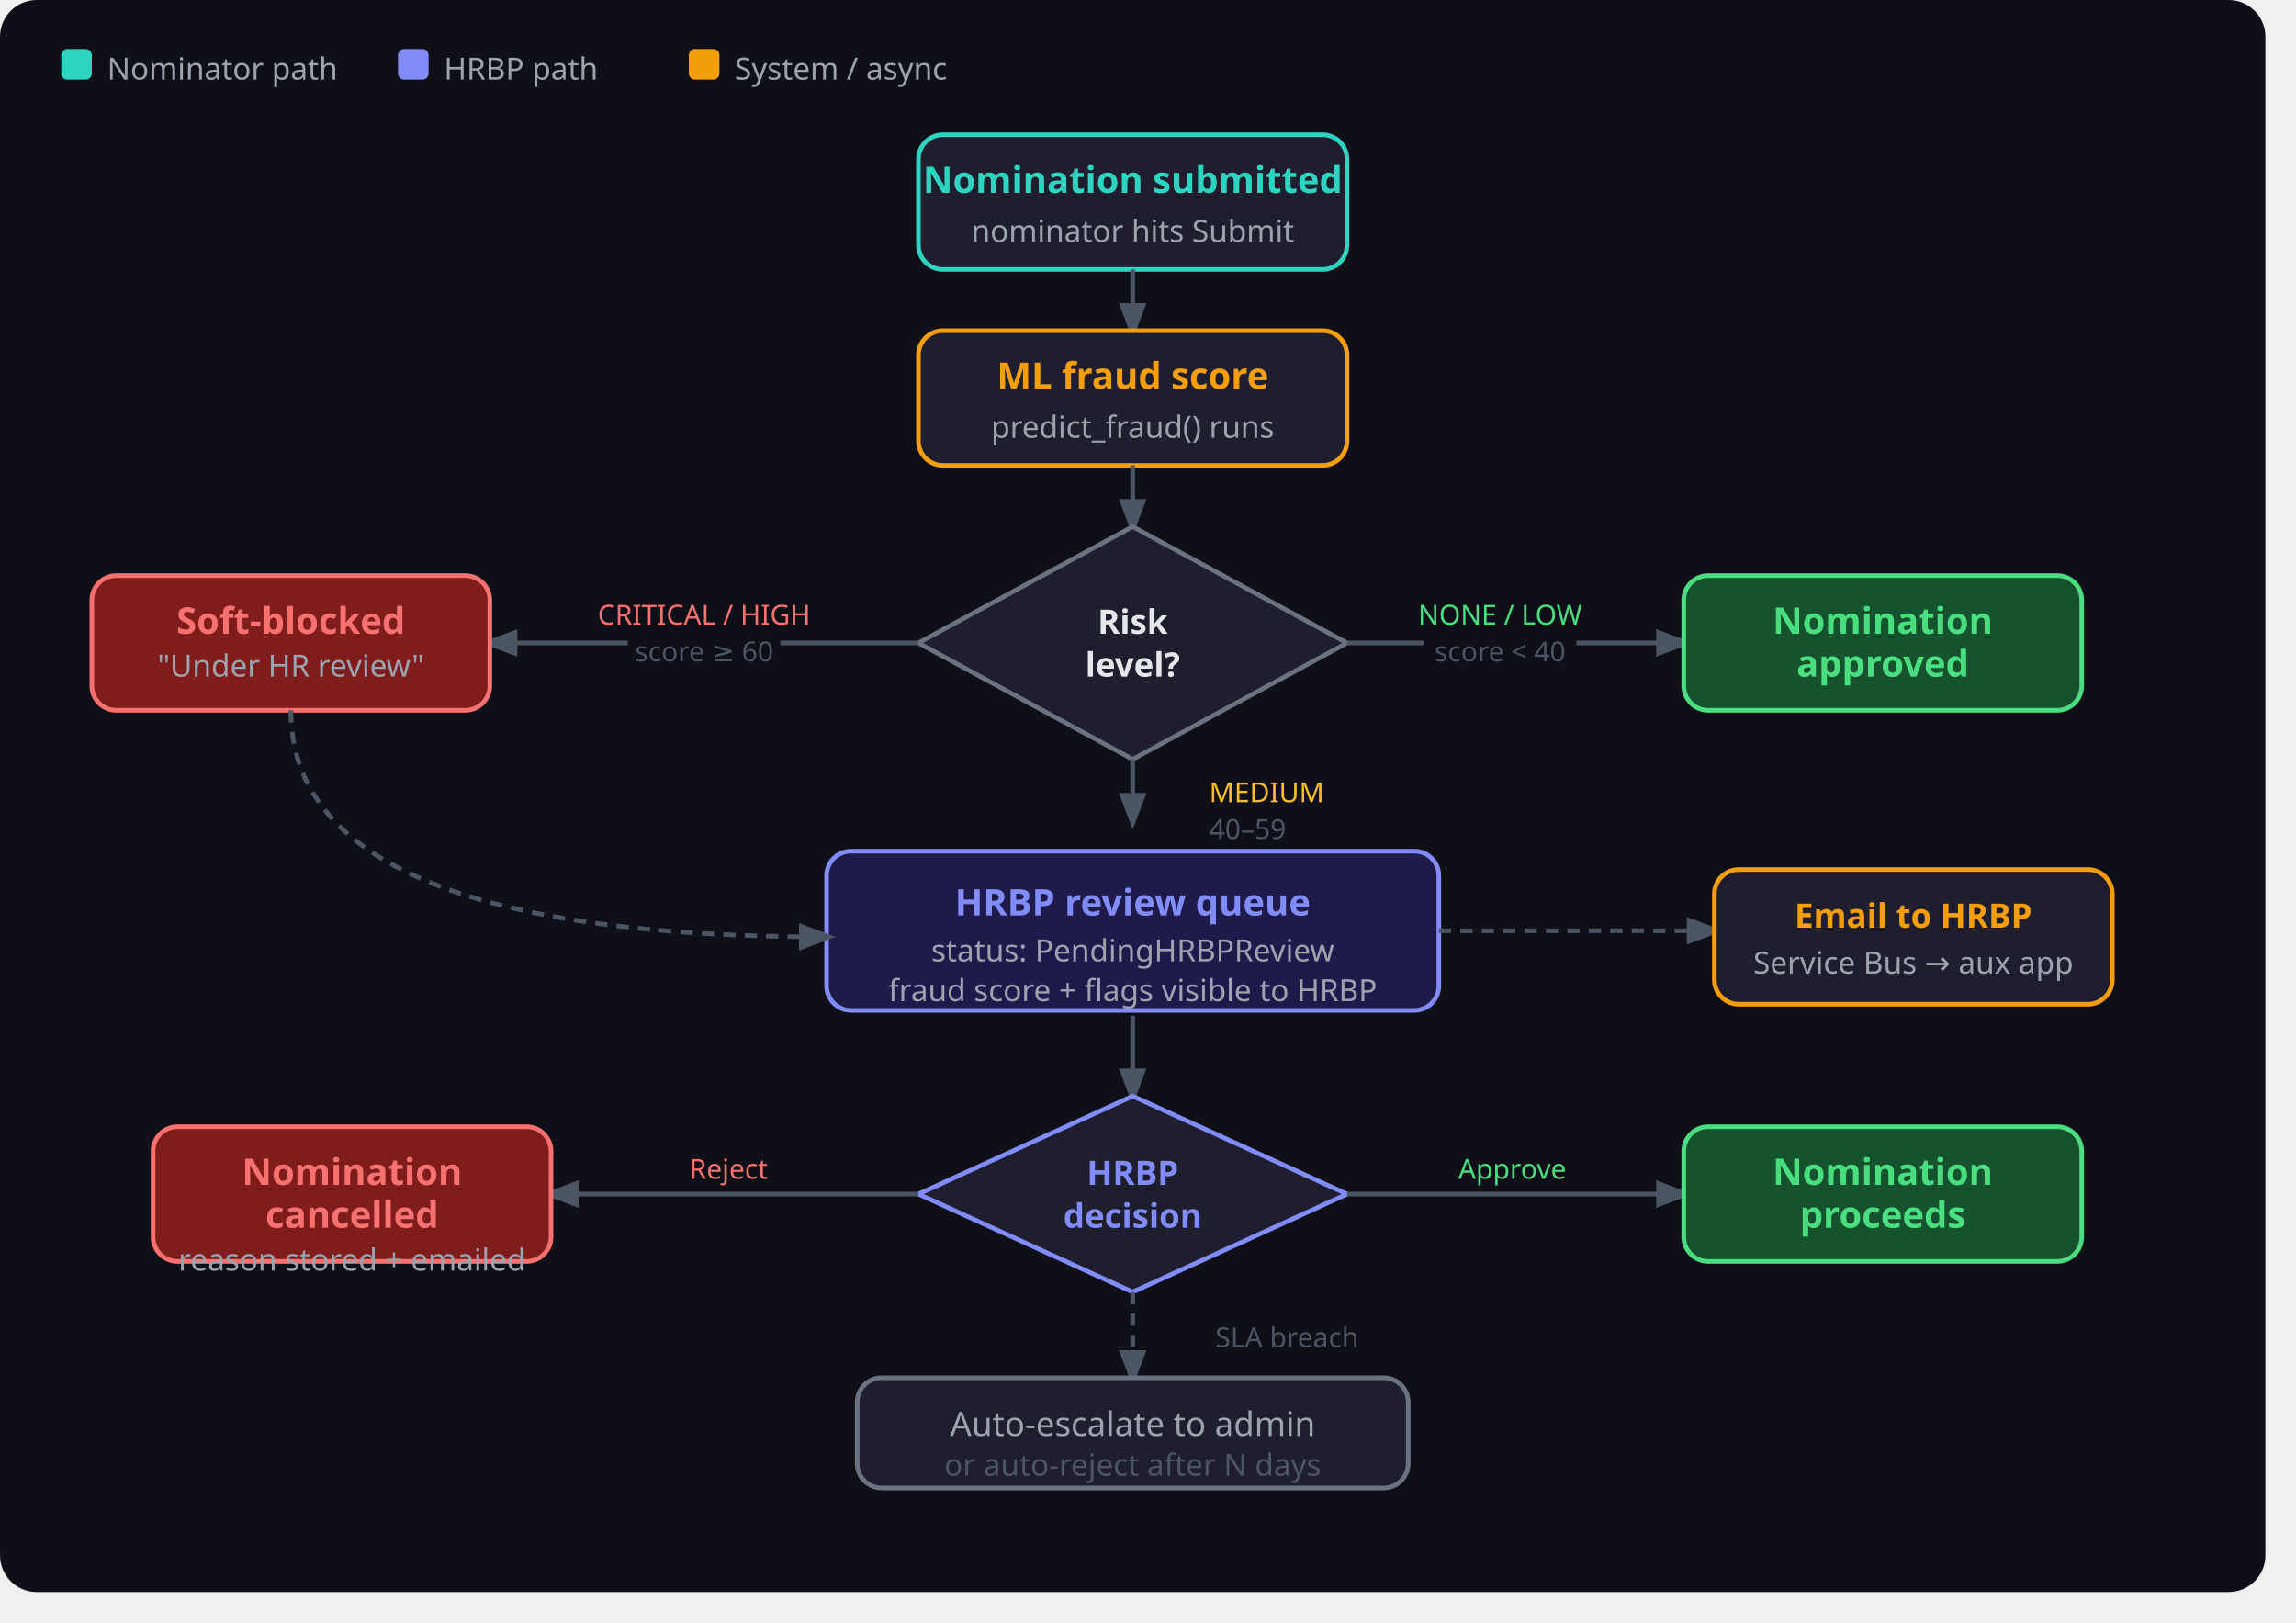
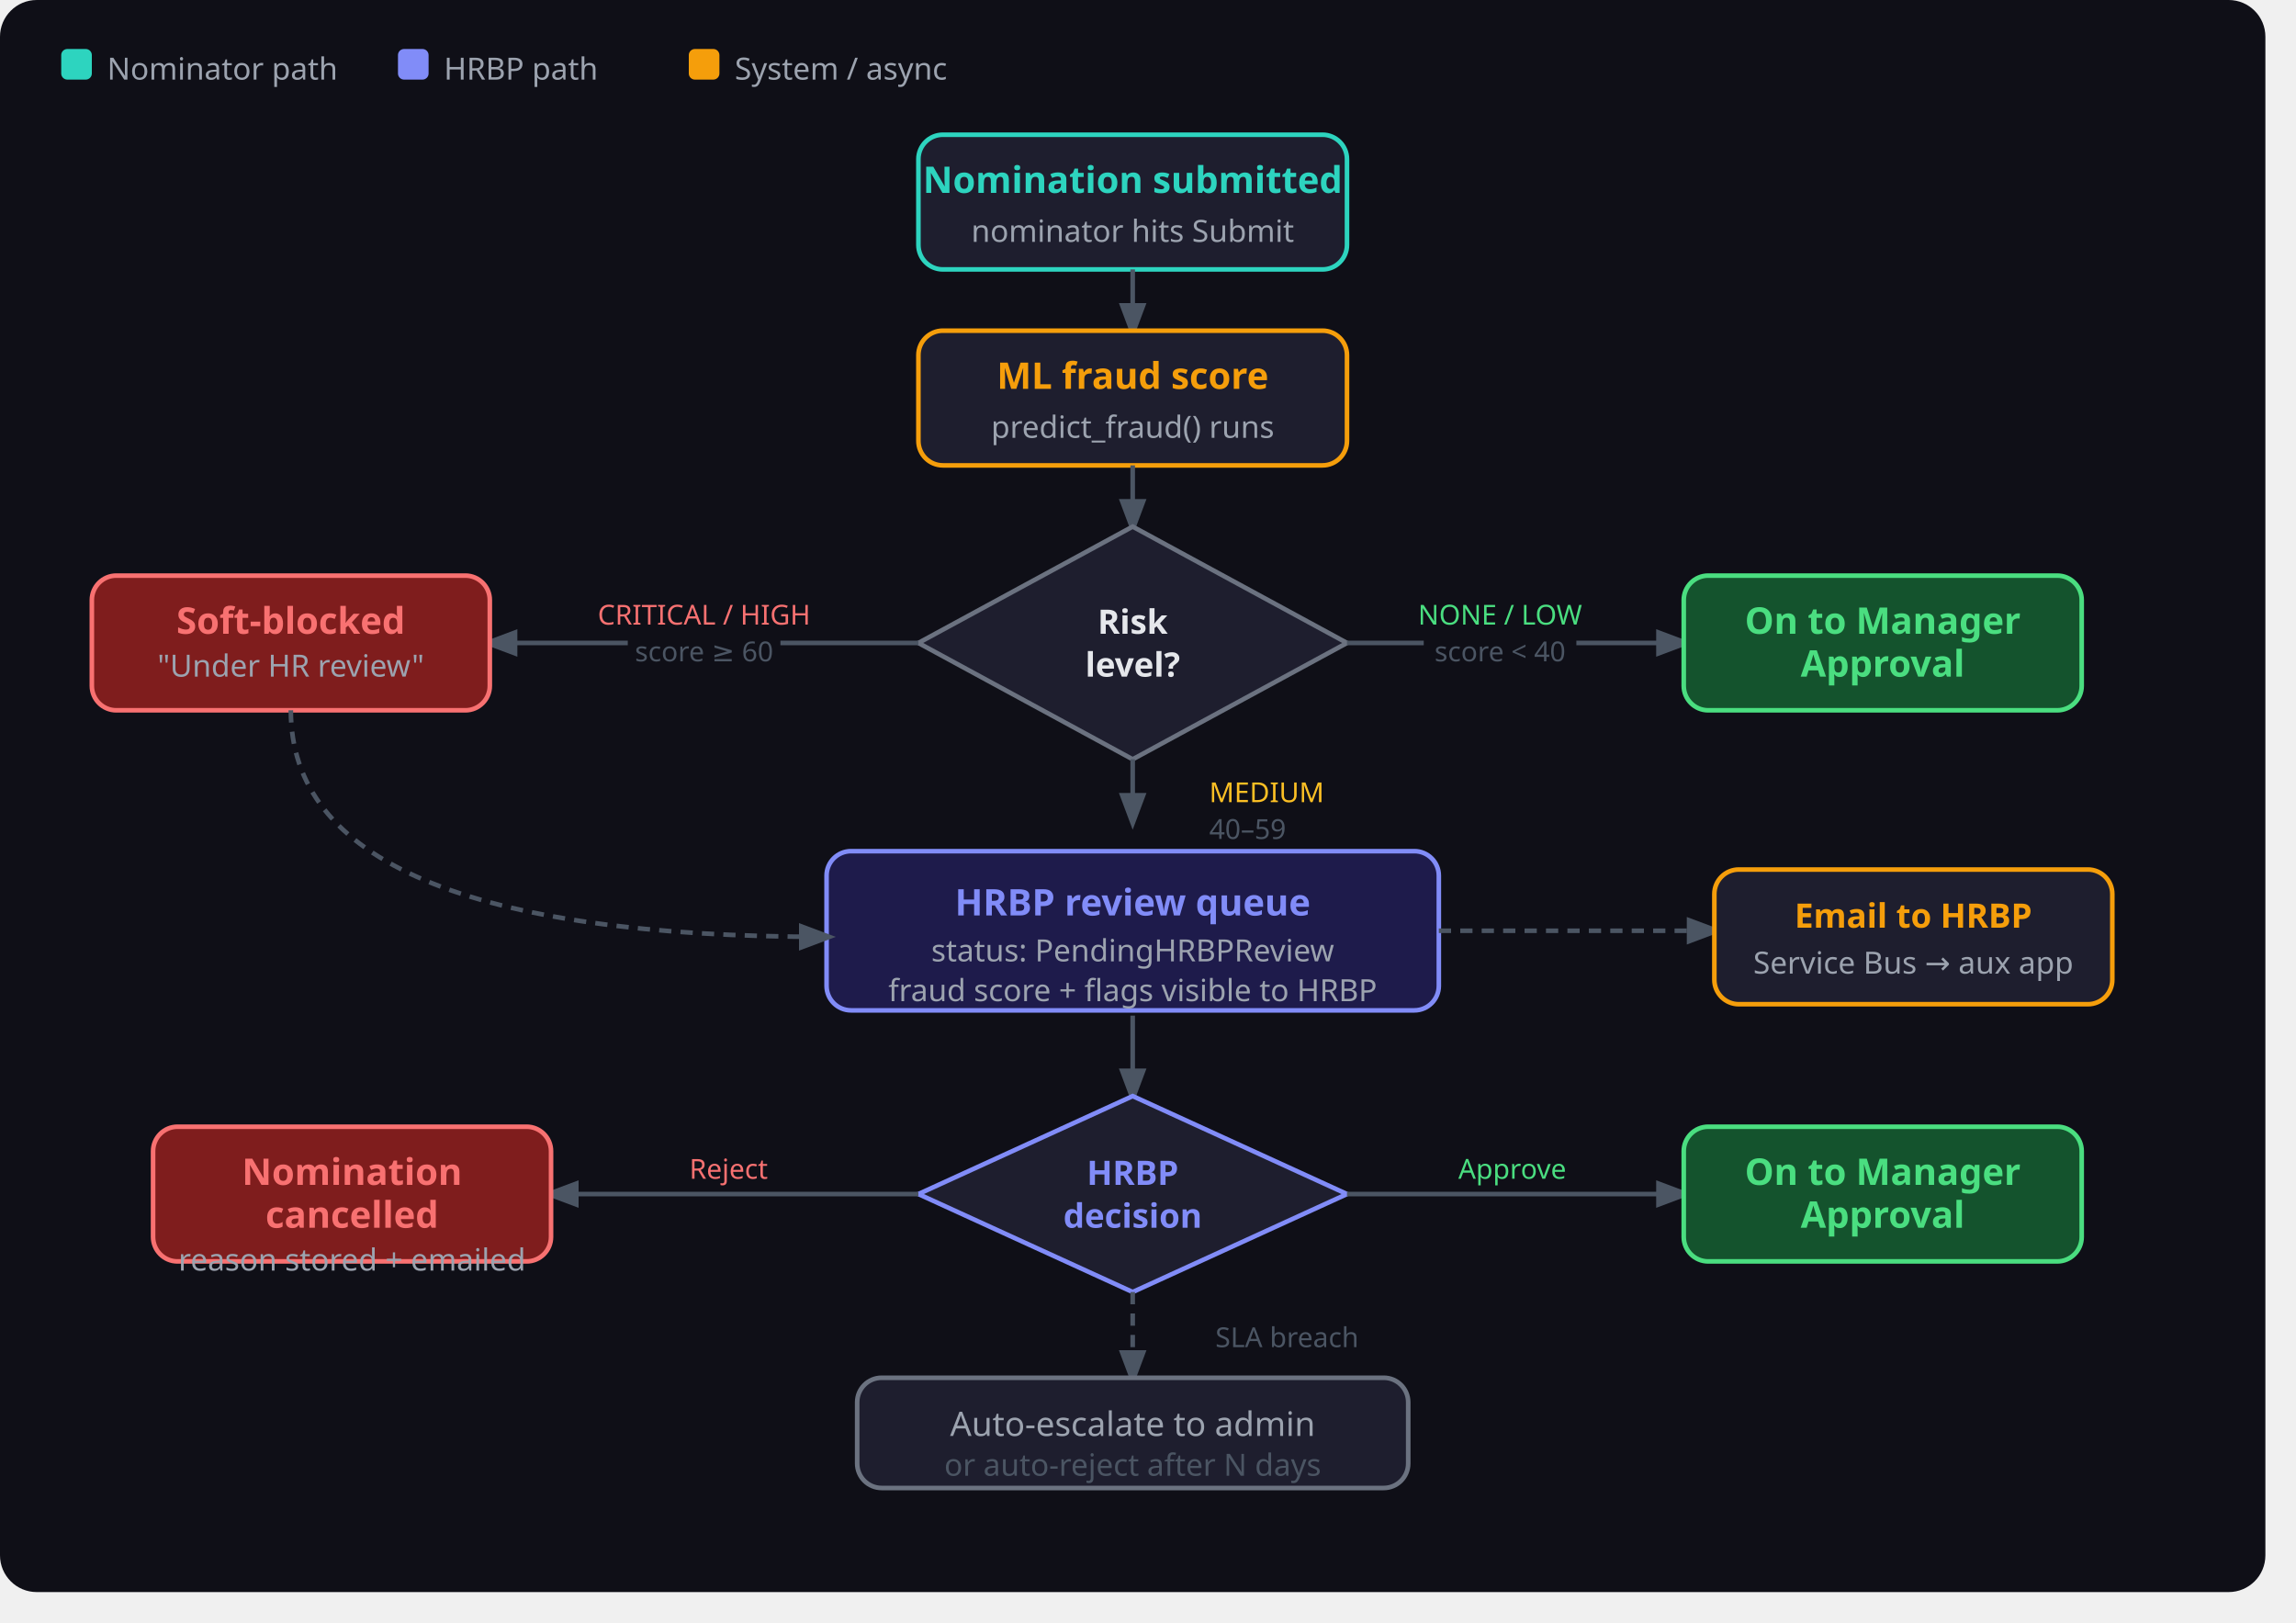
<svg xmlns="http://www.w3.org/2000/svg" viewBox="0 0 750 530" role="img" font-family="system-ui, sans-serif" style="">
  <rect width="740" height="520" fill="var(--bg-1, #0f0f17)" rx="12" style="fill:rgb(15, 15, 23);stroke:none;color:rgb(0, 0, 0);stroke-width:1px;stroke-linecap:butt;stroke-linejoin:miter;opacity:1;font-family:system-ui, sans-serif;font-size:16px;font-weight:400;text-anchor:start;dominant-baseline:auto" />
  <rect x="20" y="16" width="10" height="10" rx="2" fill="#2dd4bf" style="fill:rgb(45, 212, 191);stroke:none;color:rgb(0, 0, 0);stroke-width:1px;stroke-linecap:butt;stroke-linejoin:miter;opacity:1;font-family:system-ui, sans-serif;font-size:16px;font-weight:400;text-anchor:start;dominant-baseline:auto" />
  <text x="35" y="26" font-size="10" fill="var(--text-2, #9ca3af)" style="fill:rgb(156, 163, 175);stroke:none;color:rgb(0, 0, 0);stroke-width:1px;stroke-linecap:butt;stroke-linejoin:miter;opacity:1;font-family:system-ui, sans-serif;font-size:10px;font-weight:400;text-anchor:start;dominant-baseline:auto">Nominator path</text>
  <rect x="130" y="16" width="10" height="10" rx="2" fill="#818cf8" style="fill:rgb(129, 140, 248);stroke:none;color:rgb(0, 0, 0);stroke-width:1px;stroke-linecap:butt;stroke-linejoin:miter;opacity:1;font-family:system-ui, sans-serif;font-size:16px;font-weight:400;text-anchor:start;dominant-baseline:auto" />
  <text x="145" y="26" font-size="10" fill="var(--text-2, #9ca3af)" style="fill:rgb(156, 163, 175);stroke:none;color:rgb(0, 0, 0);stroke-width:1px;stroke-linecap:butt;stroke-linejoin:miter;opacity:1;font-family:system-ui, sans-serif;font-size:10px;font-weight:400;text-anchor:start;dominant-baseline:auto">HRBP path</text>
  <rect x="225" y="16" width="10" height="10" rx="2" fill="#f59e0b" style="fill:rgb(245, 158, 11);stroke:none;color:rgb(0, 0, 0);stroke-width:1px;stroke-linecap:butt;stroke-linejoin:miter;opacity:1;font-family:system-ui, sans-serif;font-size:16px;font-weight:400;text-anchor:start;dominant-baseline:auto" />
  <text x="240" y="26" font-size="10" fill="var(--text-2, #9ca3af)" style="fill:rgb(156, 163, 175);stroke:none;color:rgb(0, 0, 0);stroke-width:1px;stroke-linecap:butt;stroke-linejoin:miter;opacity:1;font-family:system-ui, sans-serif;font-size:10px;font-weight:400;text-anchor:start;dominant-baseline:auto">System / async</text>
  <rect x="300" y="44" width="140" height="44" rx="8" fill="#1e1e2e" stroke="#2dd4bf" stroke-width="1.5" style="fill:rgb(30, 30, 46);stroke:rgb(45, 212, 191);color:rgb(0, 0, 0);stroke-width:1.5px;stroke-linecap:butt;stroke-linejoin:miter;opacity:1;font-family:system-ui, sans-serif;font-size:16px;font-weight:400;text-anchor:start;dominant-baseline:auto" />
  <text x="370" y="63" text-anchor="middle" font-size="12" font-weight="600" fill="#2dd4bf" style="fill:rgb(45, 212, 191);stroke:none;color:rgb(0, 0, 0);stroke-width:1px;stroke-linecap:butt;stroke-linejoin:miter;opacity:1;font-family:system-ui, sans-serif;font-size:12px;font-weight:600;text-anchor:middle;dominant-baseline:auto">Nomination submitted</text>
  <text x="370" y="79" text-anchor="middle" font-size="10" fill="var(--text-2, #9ca3af)" style="fill:rgb(156, 163, 175);stroke:none;color:rgb(0, 0, 0);stroke-width:1px;stroke-linecap:butt;stroke-linejoin:miter;opacity:1;font-family:system-ui, sans-serif;font-size:10px;font-weight:400;text-anchor:middle;dominant-baseline:auto">nominator hits Submit</text>
  <line x1="370" y1="88" x2="370" y2="108" stroke="var(--text-3,#4b5563)" stroke-width="1.5" marker-end="url(#arr)" style="fill:rgb(0, 0, 0);stroke:rgb(75, 85, 99);color:rgb(0, 0, 0);stroke-width:1.5px;stroke-linecap:butt;stroke-linejoin:miter;opacity:1;font-family:system-ui, sans-serif;font-size:16px;font-weight:400;text-anchor:start;dominant-baseline:auto" />
  <rect x="300" y="108" width="140" height="44" rx="8" fill="#1e1e2e" stroke="#f59e0b" stroke-width="1.5" style="fill:rgb(30, 30, 46);stroke:rgb(245, 158, 11);color:rgb(0, 0, 0);stroke-width:1.5px;stroke-linecap:butt;stroke-linejoin:miter;opacity:1;font-family:system-ui, sans-serif;font-size:16px;font-weight:400;text-anchor:start;dominant-baseline:auto" />
  <text x="370" y="127" text-anchor="middle" font-size="12" font-weight="600" fill="#f59e0b" style="fill:rgb(245, 158, 11);stroke:none;color:rgb(0, 0, 0);stroke-width:1px;stroke-linecap:butt;stroke-linejoin:miter;opacity:1;font-family:system-ui, sans-serif;font-size:12px;font-weight:600;text-anchor:middle;dominant-baseline:auto">ML fraud score</text>
  <text x="370" y="143" text-anchor="middle" font-size="10" fill="var(--text-2, #9ca3af)" style="fill:rgb(156, 163, 175);stroke:none;color:rgb(0, 0, 0);stroke-width:1px;stroke-linecap:butt;stroke-linejoin:miter;opacity:1;font-family:system-ui, sans-serif;font-size:10px;font-weight:400;text-anchor:middle;dominant-baseline:auto">predict_fraud() runs</text>
  <line x1="370" y1="152" x2="370" y2="172" stroke="var(--text-3,#4b5563)" stroke-width="1.5" marker-end="url(#arr)" style="fill:rgb(0, 0, 0);stroke:rgb(75, 85, 99);color:rgb(0, 0, 0);stroke-width:1.5px;stroke-linecap:butt;stroke-linejoin:miter;opacity:1;font-family:system-ui, sans-serif;font-size:16px;font-weight:400;text-anchor:start;dominant-baseline:auto" />
  <polygon points="370,172 440,210 370,248 300,210" fill="#1e1e2e" stroke="#6b7280" stroke-width="1.5" style="fill:rgb(30, 30, 46);stroke:rgb(107, 114, 128);color:rgb(0, 0, 0);stroke-width:1.5px;stroke-linecap:butt;stroke-linejoin:miter;opacity:1;font-family:system-ui, sans-serif;font-size:16px;font-weight:400;text-anchor:start;dominant-baseline:auto" />
  <text x="370" y="207" text-anchor="middle" font-size="11" font-weight="600" fill="var(--text-1, #e5e7eb)" style="fill:rgb(229, 231, 235);stroke:none;color:rgb(0, 0, 0);stroke-width:1px;stroke-linecap:butt;stroke-linejoin:miter;opacity:1;font-family:system-ui, sans-serif;font-size:11px;font-weight:600;text-anchor:middle;dominant-baseline:auto">Risk</text>
  <text x="370" y="221" text-anchor="middle" font-size="11" font-weight="600" fill="var(--text-1, #e5e7eb)" style="fill:rgb(229, 231, 235);stroke:none;color:rgb(0, 0, 0);stroke-width:1px;stroke-linecap:butt;stroke-linejoin:miter;opacity:1;font-family:system-ui, sans-serif;font-size:11px;font-weight:600;text-anchor:middle;dominant-baseline:auto">level?</text>
  <line x1="440" y1="210" x2="550" y2="210" stroke="var(--text-3,#4b5563)" stroke-width="1.5" marker-end="url(#arr)" mask="url(#imagine-text-gaps-5ax1co)" style="fill:rgb(0, 0, 0);stroke:rgb(75, 85, 99);color:rgb(0, 0, 0);stroke-width:1.5px;stroke-linecap:butt;stroke-linejoin:miter;opacity:1;font-family:system-ui, sans-serif;font-size:16px;font-weight:400;text-anchor:start;dominant-baseline:auto" />
  <text x="490" y="204" text-anchor="middle" font-size="9" fill="#4ade80" style="fill:rgb(74, 222, 128);stroke:none;color:rgb(0, 0, 0);stroke-width:1px;stroke-linecap:butt;stroke-linejoin:miter;opacity:1;font-family:system-ui, sans-serif;font-size:9px;font-weight:400;text-anchor:middle;dominant-baseline:auto">NONE / LOW</text>
  <text x="490" y="216" text-anchor="middle" font-size="9" fill="var(--text-3,#4b5563)" style="fill:rgb(75, 85, 99);stroke:none;color:rgb(0, 0, 0);stroke-width:1px;stroke-linecap:butt;stroke-linejoin:miter;opacity:1;font-family:system-ui, sans-serif;font-size:9px;font-weight:400;text-anchor:middle;dominant-baseline:auto">score &lt; 40</text>
  <rect x="550" y="188" width="130" height="44" rx="8" fill="#14532d" stroke="#4ade80" stroke-width="1.5" style="fill:rgb(20, 83, 45);stroke:rgb(74, 222, 128);color:rgb(0, 0, 0);stroke-width:1.5px;stroke-linecap:butt;stroke-linejoin:miter;opacity:1;font-family:system-ui, sans-serif;font-size:16px;font-weight:400;text-anchor:start;dominant-baseline:auto" />
-   <text x="615" y="207" text-anchor="middle" font-size="12" font-weight="600" fill="#4ade80" style="fill:rgb(74, 222, 128);stroke:none;color:rgb(0, 0, 0);stroke-width:1px;stroke-linecap:butt;stroke-linejoin:miter;opacity:1;font-family:system-ui, sans-serif;font-size:12px;font-weight:600;text-anchor:middle;dominant-baseline:auto">Nomination</text>
-   <text x="615" y="221" text-anchor="middle" font-size="12" font-weight="600" fill="#4ade80" style="fill:rgb(74, 222, 128);stroke:none;color:rgb(0, 0, 0);stroke-width:1px;stroke-linecap:butt;stroke-linejoin:miter;opacity:1;font-family:system-ui, sans-serif;font-size:12px;font-weight:600;text-anchor:middle;dominant-baseline:auto">approved</text>
+   <text x="615" y="207" text-anchor="middle" font-size="12" font-weight="600" fill="#4ade80" style="fill:rgb(74, 222, 128);stroke:none;color:rgb(0, 0, 0);stroke-width:1px;stroke-linecap:butt;stroke-linejoin:miter;opacity:1;font-family:system-ui, sans-serif;font-size:12px;font-weight:600;text-anchor:middle;dominant-baseline:auto">On to Manager</text>
+   <text x="615" y="221" text-anchor="middle" font-size="12" font-weight="600" fill="#4ade80" style="fill:rgb(74, 222, 128);stroke:none;color:rgb(0, 0, 0);stroke-width:1px;stroke-linecap:butt;stroke-linejoin:miter;opacity:1;font-family:system-ui, sans-serif;font-size:12px;font-weight:600;text-anchor:middle;dominant-baseline:auto">Approval</text>
  <line x1="300" y1="210" x2="160" y2="210" stroke="var(--text-3,#4b5563)" stroke-width="1.5" marker-end="url(#arr)" mask="url(#imagine-text-gaps-5ax1co)" style="fill:rgb(0, 0, 0);stroke:rgb(75, 85, 99);color:rgb(0, 0, 0);stroke-width:1.5px;stroke-linecap:butt;stroke-linejoin:miter;opacity:1;font-family:system-ui, sans-serif;font-size:16px;font-weight:400;text-anchor:start;dominant-baseline:auto" />
  <text x="230" y="204" text-anchor="middle" font-size="9" fill="#f87171" style="fill:rgb(248, 113, 113);stroke:none;color:rgb(0, 0, 0);stroke-width:1px;stroke-linecap:butt;stroke-linejoin:miter;opacity:1;font-family:system-ui, sans-serif;font-size:9px;font-weight:400;text-anchor:middle;dominant-baseline:auto">CRITICAL / HIGH</text>
  <text x="230" y="216" text-anchor="middle" font-size="9" fill="var(--text-3,#4b5563)" style="fill:rgb(75, 85, 99);stroke:none;color:rgb(0, 0, 0);stroke-width:1px;stroke-linecap:butt;stroke-linejoin:miter;opacity:1;font-family:system-ui, sans-serif;font-size:9px;font-weight:400;text-anchor:middle;dominant-baseline:auto">score ≥ 60</text>
  <rect x="30" y="188" width="130" height="44" rx="8" fill="#7f1d1d" stroke="#f87171" stroke-width="1.5" style="fill:rgb(127, 29, 29);stroke:rgb(248, 113, 113);color:rgb(0, 0, 0);stroke-width:1.5px;stroke-linecap:butt;stroke-linejoin:miter;opacity:1;font-family:system-ui, sans-serif;font-size:16px;font-weight:400;text-anchor:start;dominant-baseline:auto" />
  <text x="95" y="207" text-anchor="middle" font-size="12" font-weight="600" fill="#f87171" style="fill:rgb(248, 113, 113);stroke:none;color:rgb(0, 0, 0);stroke-width:1px;stroke-linecap:butt;stroke-linejoin:miter;opacity:1;font-family:system-ui, sans-serif;font-size:12px;font-weight:600;text-anchor:middle;dominant-baseline:auto">Soft-blocked</text>
  <text x="95" y="221" text-anchor="middle" font-size="10" fill="var(--text-2,#9ca3af)" style="fill:rgb(156, 163, 175);stroke:none;color:rgb(0, 0, 0);stroke-width:1px;stroke-linecap:butt;stroke-linejoin:miter;opacity:1;font-family:system-ui, sans-serif;font-size:10px;font-weight:400;text-anchor:middle;dominant-baseline:auto">"Under HR review"</text>
  <line x1="370" y1="248" x2="370" y2="268" stroke="var(--text-3,#4b5563)" stroke-width="1.5" marker-end="url(#arr)" style="fill:rgb(0, 0, 0);stroke:rgb(75, 85, 99);color:rgb(0, 0, 0);stroke-width:1.5px;stroke-linecap:butt;stroke-linejoin:miter;opacity:1;font-family:system-ui, sans-serif;font-size:16px;font-weight:400;text-anchor:start;dominant-baseline:auto" />
  <text x="395" y="262" font-size="9" fill="#fbbf24" style="fill:rgb(251, 191, 36);stroke:none;color:rgb(0, 0, 0);stroke-width:1px;stroke-linecap:butt;stroke-linejoin:miter;opacity:1;font-family:system-ui, sans-serif;font-size:9px;font-weight:400;text-anchor:start;dominant-baseline:auto">MEDIUM</text>
  <text x="395" y="274" font-size="9" fill="var(--text-3,#4b5563)" style="fill:rgb(75, 85, 99);stroke:none;color:rgb(0, 0, 0);stroke-width:1px;stroke-linecap:butt;stroke-linejoin:miter;opacity:1;font-family:system-ui, sans-serif;font-size:9px;font-weight:400;text-anchor:start;dominant-baseline:auto">40–59</text>
  <rect x="270" y="278" width="200" height="52" rx="8" fill="#1e1b4b" stroke="#818cf8" stroke-width="1.5" style="fill:rgb(30, 27, 75);stroke:rgb(129, 140, 248);color:rgb(0, 0, 0);stroke-width:1.5px;stroke-linecap:butt;stroke-linejoin:miter;opacity:1;font-family:system-ui, sans-serif;font-size:16px;font-weight:400;text-anchor:start;dominant-baseline:auto" />
  <text x="370" y="299" text-anchor="middle" font-size="12" font-weight="600" fill="#818cf8" style="fill:rgb(129, 140, 248);stroke:none;color:rgb(0, 0, 0);stroke-width:1px;stroke-linecap:butt;stroke-linejoin:miter;opacity:1;font-family:system-ui, sans-serif;font-size:12px;font-weight:600;text-anchor:middle;dominant-baseline:auto">HRBP review queue</text>
  <text x="370" y="314" text-anchor="middle" font-size="10" fill="var(--text-2,#9ca3af)" style="fill:rgb(156, 163, 175);stroke:none;color:rgb(0, 0, 0);stroke-width:1px;stroke-linecap:butt;stroke-linejoin:miter;opacity:1;font-family:system-ui, sans-serif;font-size:10px;font-weight:400;text-anchor:middle;dominant-baseline:auto">status: PendingHRBPReview</text>
  <text x="370" y="327" text-anchor="middle" font-size="10" fill="var(--text-2,#9ca3af)" style="fill:rgb(156, 163, 175);stroke:none;color:rgb(0, 0, 0);stroke-width:1px;stroke-linecap:butt;stroke-linejoin:miter;opacity:1;font-family:system-ui, sans-serif;font-size:10px;font-weight:400;text-anchor:middle;dominant-baseline:auto">fraud score + flags visible to HRBP</text>
  <path d="M 95 232 Q 95 306 270 306" fill="none" stroke="var(--text-3,#4b5563)" stroke-width="1.5" stroke-dasharray="4,3" marker-end="url(#arr)" style="fill:none;stroke:rgb(75, 85, 99);color:rgb(0, 0, 0);stroke-width:1.5px;stroke-dasharray:4px, 3px;stroke-linecap:butt;stroke-linejoin:miter;opacity:1;font-family:system-ui, sans-serif;font-size:16px;font-weight:400;text-anchor:start;dominant-baseline:auto" />
  <line x1="470" y1="304" x2="560" y2="304" stroke="var(--text-3,#4b5563)" stroke-width="1.5" stroke-dasharray="4,3" marker-end="url(#arr)" style="fill:rgb(0, 0, 0);stroke:rgb(75, 85, 99);color:rgb(0, 0, 0);stroke-width:1.5px;stroke-dasharray:4px, 3px;stroke-linecap:butt;stroke-linejoin:miter;opacity:1;font-family:system-ui, sans-serif;font-size:16px;font-weight:400;text-anchor:start;dominant-baseline:auto" />
  <rect x="560" y="284" width="130" height="44" rx="8" fill="#1e1e2e" stroke="#f59e0b" stroke-width="1.5" style="fill:rgb(30, 30, 46);stroke:rgb(245, 158, 11);color:rgb(0, 0, 0);stroke-width:1.5px;stroke-linecap:butt;stroke-linejoin:miter;opacity:1;font-family:system-ui, sans-serif;font-size:16px;font-weight:400;text-anchor:start;dominant-baseline:auto" />
  <text x="625" y="303" text-anchor="middle" font-size="11" font-weight="600" fill="#f59e0b" style="fill:rgb(245, 158, 11);stroke:none;color:rgb(0, 0, 0);stroke-width:1px;stroke-linecap:butt;stroke-linejoin:miter;opacity:1;font-family:system-ui, sans-serif;font-size:11px;font-weight:600;text-anchor:middle;dominant-baseline:auto">Email to HRBP</text>
  <text x="625" y="318" text-anchor="middle" font-size="10" fill="var(--text-2,#9ca3af)" style="fill:rgb(156, 163, 175);stroke:none;color:rgb(0, 0, 0);stroke-width:1px;stroke-linecap:butt;stroke-linejoin:miter;opacity:1;font-family:system-ui, sans-serif;font-size:10px;font-weight:400;text-anchor:middle;dominant-baseline:auto">Service Bus → aux app</text>
  <line x1="370" y1="330" x2="370" y2="358" stroke="var(--text-3,#4b5563)" stroke-width="1.5" marker-end="url(#arr)" mask="url(#imagine-text-gaps-5ax1co)" style="fill:rgb(0, 0, 0);stroke:rgb(75, 85, 99);color:rgb(0, 0, 0);stroke-width:1.5px;stroke-linecap:butt;stroke-linejoin:miter;opacity:1;font-family:system-ui, sans-serif;font-size:16px;font-weight:400;text-anchor:start;dominant-baseline:auto" />
  <polygon points="370,358 440,390 370,422 300,390" fill="#1e1e2e" stroke="#818cf8" stroke-width="1.5" style="fill:rgb(30, 30, 46);stroke:rgb(129, 140, 248);color:rgb(0, 0, 0);stroke-width:1.5px;stroke-linecap:butt;stroke-linejoin:miter;opacity:1;font-family:system-ui, sans-serif;font-size:16px;font-weight:400;text-anchor:start;dominant-baseline:auto" />
  <text x="370" y="387" text-anchor="middle" font-size="11" font-weight="600" fill="#818cf8" style="fill:rgb(129, 140, 248);stroke:none;color:rgb(0, 0, 0);stroke-width:1px;stroke-linecap:butt;stroke-linejoin:miter;opacity:1;font-family:system-ui, sans-serif;font-size:11px;font-weight:600;text-anchor:middle;dominant-baseline:auto">HRBP</text>
  <text x="370" y="401" text-anchor="middle" font-size="11" font-weight="600" fill="#818cf8" style="fill:rgb(129, 140, 248);stroke:none;color:rgb(0, 0, 0);stroke-width:1px;stroke-linecap:butt;stroke-linejoin:miter;opacity:1;font-family:system-ui, sans-serif;font-size:11px;font-weight:600;text-anchor:middle;dominant-baseline:auto">decision</text>
  <line x1="440" y1="390" x2="550" y2="390" stroke="var(--text-3,#4b5563)" stroke-width="1.5" marker-end="url(#arr)" style="fill:rgb(0, 0, 0);stroke:rgb(75, 85, 99);color:rgb(0, 0, 0);stroke-width:1.5px;stroke-linecap:butt;stroke-linejoin:miter;opacity:1;font-family:system-ui, sans-serif;font-size:16px;font-weight:400;text-anchor:start;dominant-baseline:auto" />
  <text x="494" y="385" text-anchor="middle" font-size="9" fill="#4ade80" style="fill:rgb(74, 222, 128);stroke:none;color:rgb(0, 0, 0);stroke-width:1px;stroke-linecap:butt;stroke-linejoin:miter;opacity:1;font-family:system-ui, sans-serif;font-size:9px;font-weight:400;text-anchor:middle;dominant-baseline:auto">Approve</text>
  <rect x="550" y="368" width="130" height="44" rx="8" fill="#14532d" stroke="#4ade80" stroke-width="1.5" style="fill:rgb(20, 83, 45);stroke:rgb(74, 222, 128);color:rgb(0, 0, 0);stroke-width:1.5px;stroke-linecap:butt;stroke-linejoin:miter;opacity:1;font-family:system-ui, sans-serif;font-size:16px;font-weight:400;text-anchor:start;dominant-baseline:auto" />
-   <text x="615" y="387" text-anchor="middle" font-size="12" font-weight="600" fill="#4ade80" style="fill:rgb(74, 222, 128);stroke:none;color:rgb(0, 0, 0);stroke-width:1px;stroke-linecap:butt;stroke-linejoin:miter;opacity:1;font-family:system-ui, sans-serif;font-size:12px;font-weight:600;text-anchor:middle;dominant-baseline:auto">Nomination</text>
-   <text x="615" y="401" text-anchor="middle" font-size="12" font-weight="600" fill="#4ade80" style="fill:rgb(74, 222, 128);stroke:none;color:rgb(0, 0, 0);stroke-width:1px;stroke-linecap:butt;stroke-linejoin:miter;opacity:1;font-family:system-ui, sans-serif;font-size:12px;font-weight:600;text-anchor:middle;dominant-baseline:auto">proceeds</text>
+   <text x="615" y="387" text-anchor="middle" font-size="12" font-weight="600" fill="#4ade80" style="fill:rgb(74, 222, 128);stroke:none;color:rgb(0, 0, 0);stroke-width:1px;stroke-linecap:butt;stroke-linejoin:miter;opacity:1;font-family:system-ui, sans-serif;font-size:12px;font-weight:600;text-anchor:middle;dominant-baseline:auto">On to Manager</text>
+   <text x="615" y="401" text-anchor="middle" font-size="12" font-weight="600" fill="#4ade80" style="fill:rgb(74, 222, 128);stroke:none;color:rgb(0, 0, 0);stroke-width:1px;stroke-linecap:butt;stroke-linejoin:miter;opacity:1;font-family:system-ui, sans-serif;font-size:12px;font-weight:600;text-anchor:middle;dominant-baseline:auto">Approval</text>
  <line x1="300" y1="390" x2="180" y2="390" stroke="var(--text-3,#4b5563)" stroke-width="1.5" marker-end="url(#arr)" style="fill:rgb(0, 0, 0);stroke:rgb(75, 85, 99);color:rgb(0, 0, 0);stroke-width:1.5px;stroke-linecap:butt;stroke-linejoin:miter;opacity:1;font-family:system-ui, sans-serif;font-size:16px;font-weight:400;text-anchor:start;dominant-baseline:auto" />
  <text x="238" y="385" text-anchor="middle" font-size="9" fill="#f87171" style="fill:rgb(248, 113, 113);stroke:none;color:rgb(0, 0, 0);stroke-width:1px;stroke-linecap:butt;stroke-linejoin:miter;opacity:1;font-family:system-ui, sans-serif;font-size:9px;font-weight:400;text-anchor:middle;dominant-baseline:auto">Reject</text>
  <rect x="50" y="368" width="130" height="44" rx="8" fill="#7f1d1d" stroke="#f87171" stroke-width="1.5" style="fill:rgb(127, 29, 29);stroke:rgb(248, 113, 113);color:rgb(0, 0, 0);stroke-width:1.5px;stroke-linecap:butt;stroke-linejoin:miter;opacity:1;font-family:system-ui, sans-serif;font-size:16px;font-weight:400;text-anchor:start;dominant-baseline:auto" />
  <text x="115" y="387" text-anchor="middle" font-size="12" font-weight="600" fill="#f87171" style="fill:rgb(248, 113, 113);stroke:none;color:rgb(0, 0, 0);stroke-width:1px;stroke-linecap:butt;stroke-linejoin:miter;opacity:1;font-family:system-ui, sans-serif;font-size:12px;font-weight:600;text-anchor:middle;dominant-baseline:auto">Nomination</text>
  <text x="115" y="401" text-anchor="middle" font-size="12" font-weight="600" fill="#f87171" style="fill:rgb(248, 113, 113);stroke:none;color:rgb(0, 0, 0);stroke-width:1px;stroke-linecap:butt;stroke-linejoin:miter;opacity:1;font-family:system-ui, sans-serif;font-size:12px;font-weight:600;text-anchor:middle;dominant-baseline:auto">cancelled</text>
  <text x="115" y="415" text-anchor="middle" font-size="10" fill="var(--text-2,#9ca3af)" style="fill:rgb(156, 163, 175);stroke:none;color:rgb(0, 0, 0);stroke-width:1px;stroke-linecap:butt;stroke-linejoin:miter;opacity:1;font-family:system-ui, sans-serif;font-size:10px;font-weight:400;text-anchor:middle;dominant-baseline:auto">reason stored + emailed</text>
  <line x1="370" y1="422" x2="370" y2="450" stroke="var(--text-3,#4b5563)" stroke-width="1.5" stroke-dasharray="4,3" marker-end="url(#arr)" style="fill:rgb(0, 0, 0);stroke:rgb(75, 85, 99);color:rgb(0, 0, 0);stroke-width:1.5px;stroke-dasharray:4px, 3px;stroke-linecap:butt;stroke-linejoin:miter;opacity:1;font-family:system-ui, sans-serif;font-size:16px;font-weight:400;text-anchor:start;dominant-baseline:auto" />
  <text x="397" y="440" font-size="9" fill="var(--text-3,#4b5563)" style="fill:rgb(75, 85, 99);stroke:none;color:rgb(0, 0, 0);stroke-width:1px;stroke-linecap:butt;stroke-linejoin:miter;opacity:1;font-family:system-ui, sans-serif;font-size:9px;font-weight:400;text-anchor:start;dominant-baseline:auto">SLA breach</text>
  <rect x="280" y="450" width="180" height="36" rx="8" fill="#1e1e2e" stroke="#6b7280" stroke-width="1.5" style="fill:rgb(30, 30, 46);stroke:rgb(107, 114, 128);color:rgb(0, 0, 0);stroke-width:1.5px;stroke-linecap:butt;stroke-linejoin:miter;opacity:1;font-family:system-ui, sans-serif;font-size:16px;font-weight:400;text-anchor:start;dominant-baseline:auto" />
  <text x="370" y="469" text-anchor="middle" font-size="11" fill="var(--text-2,#9ca3af)" style="fill:rgb(156, 163, 175);stroke:none;color:rgb(0, 0, 0);stroke-width:1px;stroke-linecap:butt;stroke-linejoin:miter;opacity:1;font-family:system-ui, sans-serif;font-size:11px;font-weight:400;text-anchor:middle;dominant-baseline:auto">Auto-escalate to admin</text>
  <text x="370" y="482" text-anchor="middle" font-size="10" fill="var(--text-3,#4b5563)" style="fill:rgb(75, 85, 99);stroke:none;color:rgb(0, 0, 0);stroke-width:1px;stroke-linecap:butt;stroke-linejoin:miter;opacity:1;font-family:system-ui, sans-serif;font-size:10px;font-weight:400;text-anchor:middle;dominant-baseline:auto">or auto-reject after N days</text>
  <defs>
    <marker id="arr" markerWidth="8" markerHeight="8" refX="6" refY="3" orient="auto">
      <path d="M0,0 L0,6 L8,3 z" fill="var(--text-3,#4b5563)" />
    </marker>
    <mask id="imagine-text-gaps-5ax1co" maskUnits="userSpaceOnUse">
      <rect x="0" y="0" width="750" height="530" fill="white" />
      <rect x="31" y="13.13" width="78.558" height="17.587" fill="black" rx="2" />
      <rect x="141" y="13.13" width="55.141" height="17.587" fill="black" rx="2" />
      <rect x="236" y="13.13" width="73.252" height="17.587" fill="black" rx="2" />
      <rect x="304.152" y="48.092" width="131.696" height="19.625" fill="black" rx="2" />
      <rect x="316.784" y="66.13" width="106.436" height="17.587" fill="black" rx="2" />
      <rect x="325.345" y="112.092" width="89.725" height="19.625" fill="black" rx="2" />
      <rect x="322.972" y="130.13" width="94.055" height="17.587" fill="black" rx="2" />
      <rect x="355.879" y="193.451" width="28.577" height="18.267" fill="black" rx="2" />
      <rect x="352.094" y="207.451" width="35.811" height="18.267" fill="black" rx="2" />
      <rect x="459.94" y="192.489" width="60.54" height="15.549" fill="black" rx="2" />
      <rect x="465.073" y="204.489" width="49.855" height="15.549" fill="black" rx="2" />
      <rect x="578.486" y="192.092" width="73.027" height="19.625" fill="black" rx="2" />
      <rect x="585.089" y="206.092" width="59.822" height="19.625" fill="black" rx="2" />
      <rect x="193.088" y="192.489" width="73.823" height="15.549" fill="black" rx="2" />
      <rect x="205.067" y="204.489" width="49.865" height="15.549" fill="black" rx="2" />
      <rect x="56.369" y="192.092" width="77.263" height="19.625" fill="black" rx="2" />
      <rect x="50.074" y="208.13" width="89.852" height="17.587" fill="black" rx="2" />
      <rect x="391" y="250.489" width="43.592" height="15.549" fill="black" rx="2" />
      <rect x="390.321" y="262.489" width="32.574" height="15.549" fill="black" rx="2" />
      <rect x="312.745" y="284.092" width="114.921" height="19.625" fill="black" rx="2" />
      <rect x="305.091" y="301.13" width="130.065" height="17.587" fill="black" rx="2" />
      <rect x="290.156" y="314.13" width="160.203" height="17.587" fill="black" rx="2" />
      <rect x="585.27" y="289.451" width="79.46" height="18.267" fill="black" rx="2" />
      <rect x="571.789" y="305.13" width="106.655" height="17.587" fill="black" rx="2" />
      <rect x="351.994" y="373.451" width="36.013" height="18.267" fill="black" rx="2" />
      <rect x="345.439" y="387.451" width="49.122" height="18.267" fill="black" rx="2" />
      <rect x="472.427" y="373.489" width="42.518" height="15.549" fill="black" rx="2" />
      <rect x="578.486" y="372.092" width="73.027" height="19.625" fill="black" rx="2" />
      <rect x="586.241" y="386.092" width="57.781" height="19.625" fill="black" rx="2" />
      <rect x="222.042" y="373.489" width="32.254" height="15.549" fill="black" rx="2" />
      <rect x="78.486" y="372.092" width="73.027" height="19.625" fill="black" rx="2" />
      <rect x="85.604" y="386.092" width="58.793" height="19.625" fill="black" rx="2" />
      <rect x="57.235" y="402.13" width="115.53" height="17.587" fill="black" rx="2" />
      <rect x="393" y="428.489" width="52.487" height="15.549" fill="black" rx="2" />
      <rect x="308.642" y="455.451" width="122.037" height="18.267" fill="black" rx="2" />
      <rect x="307.782" y="469.13" width="124.436" height="17.587" fill="black" rx="2" />
    </mask>
  </defs>
</svg>
